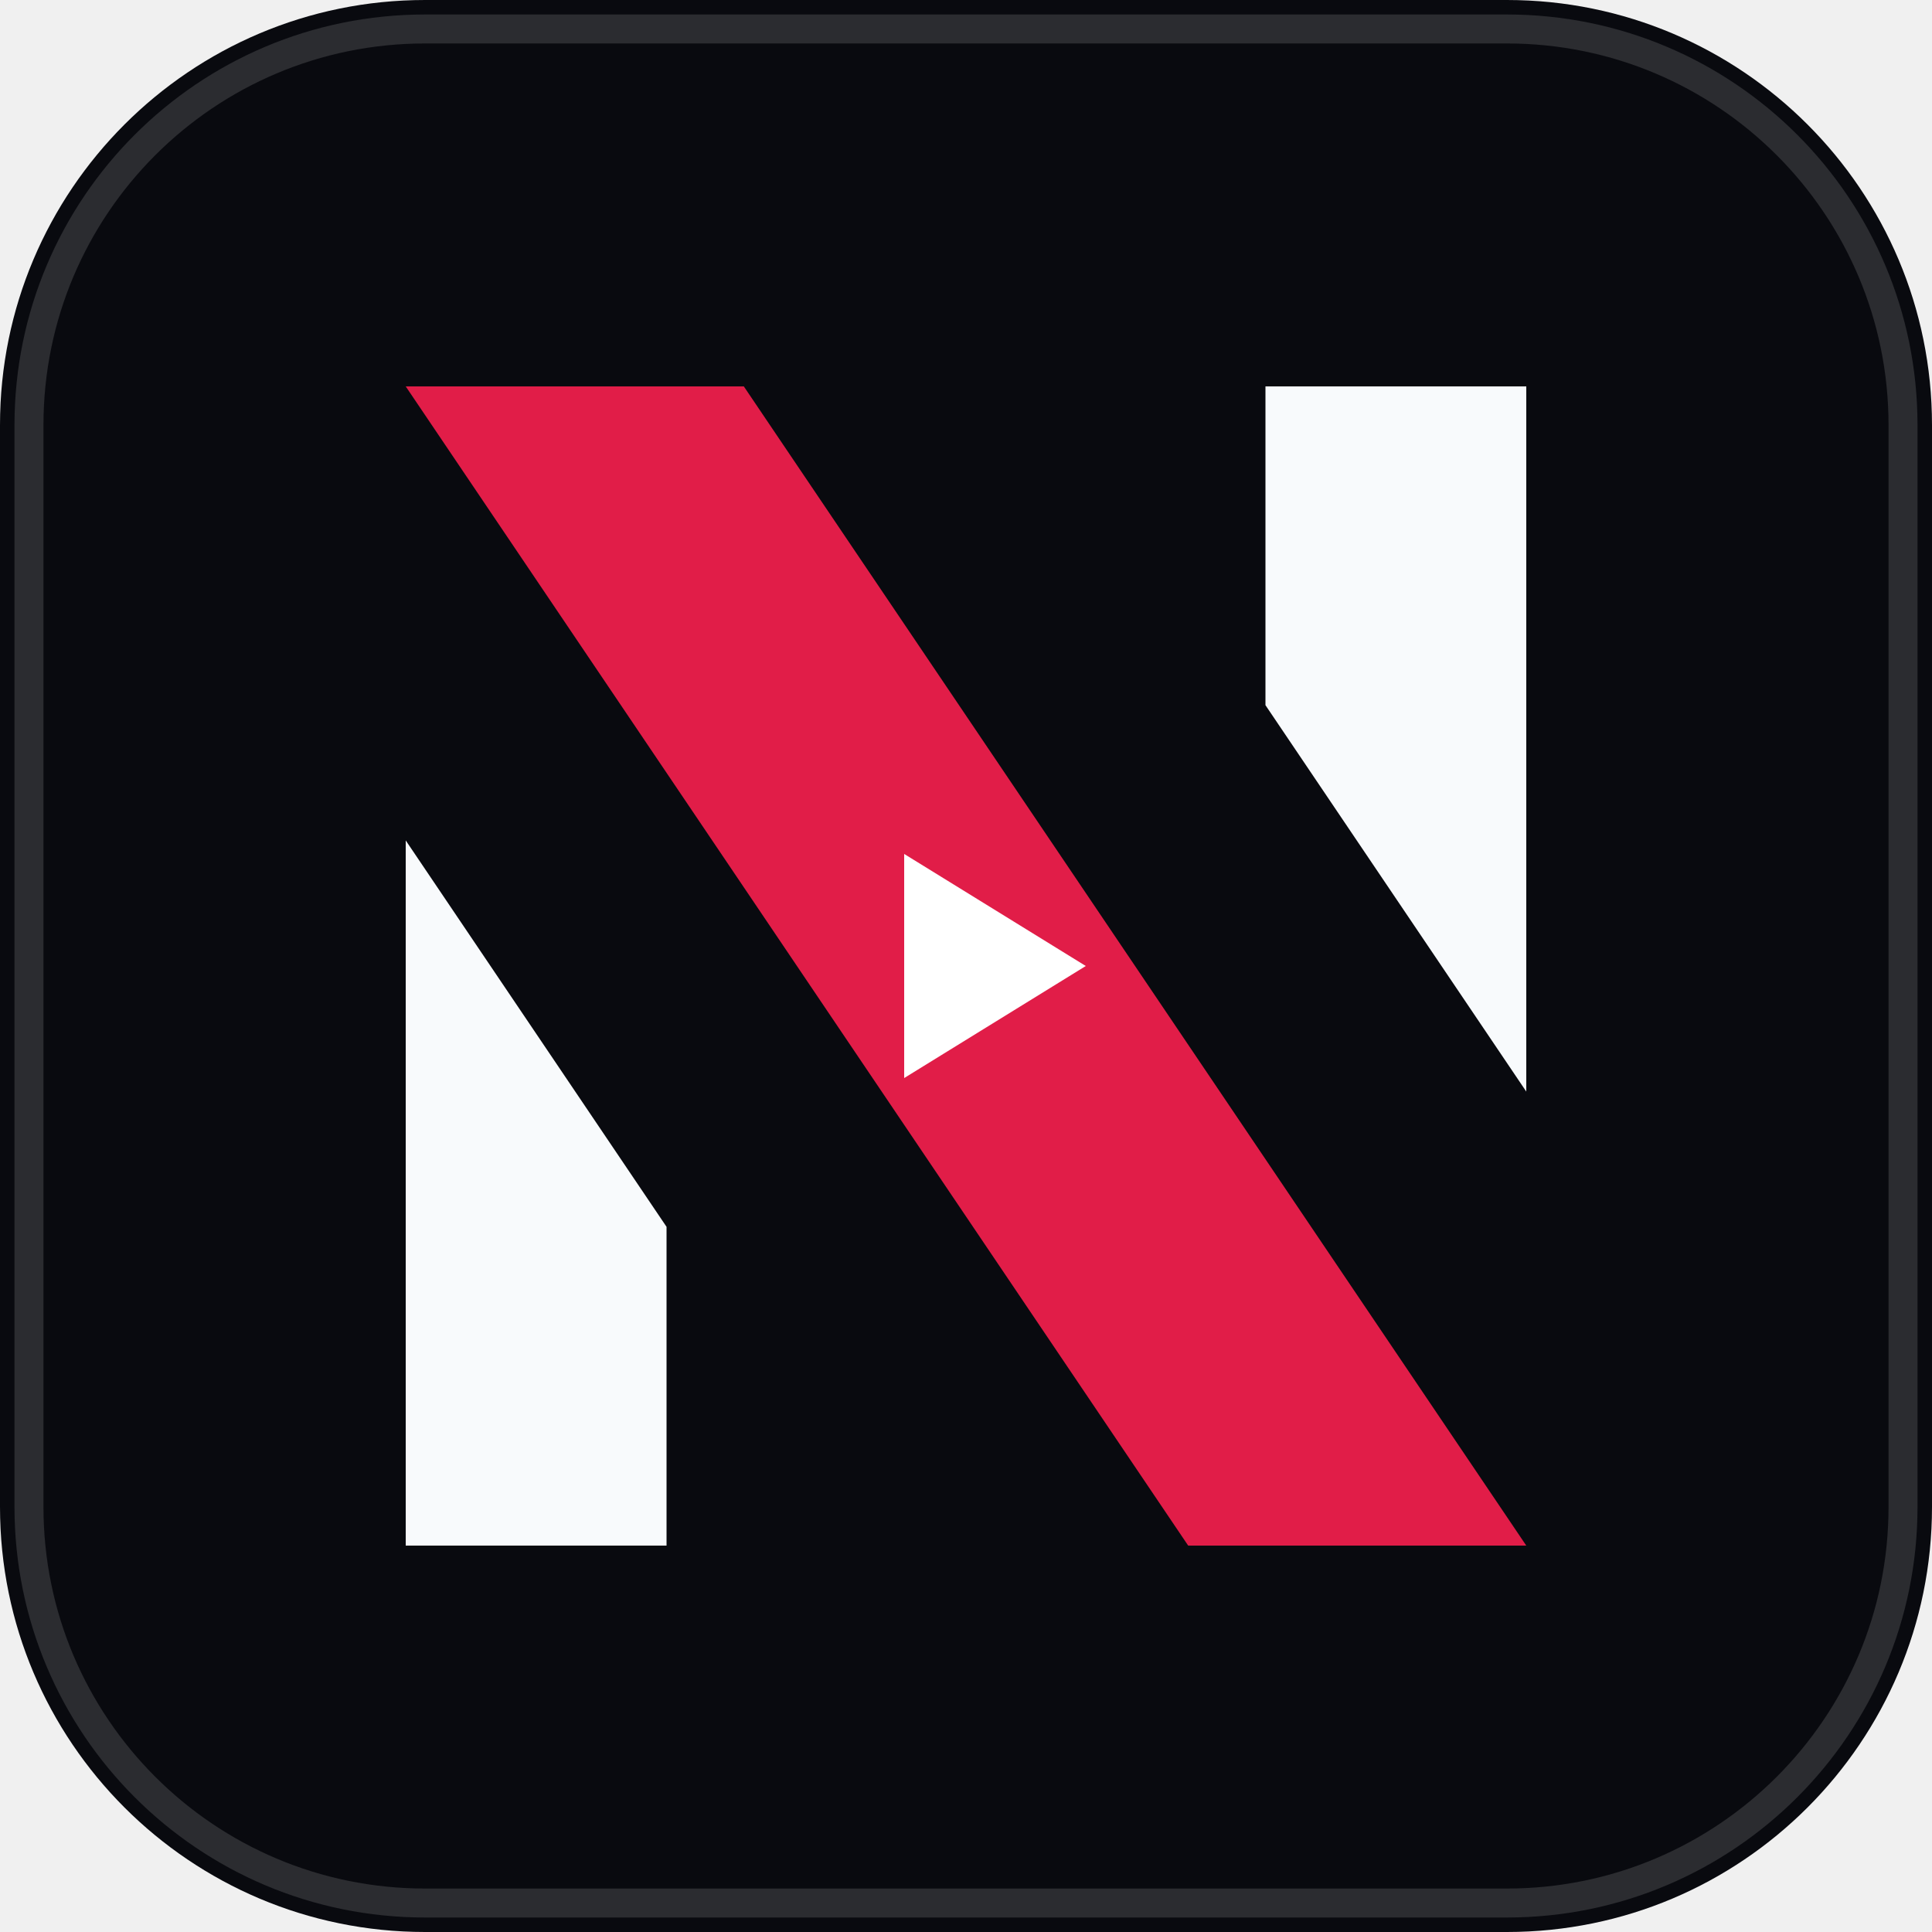
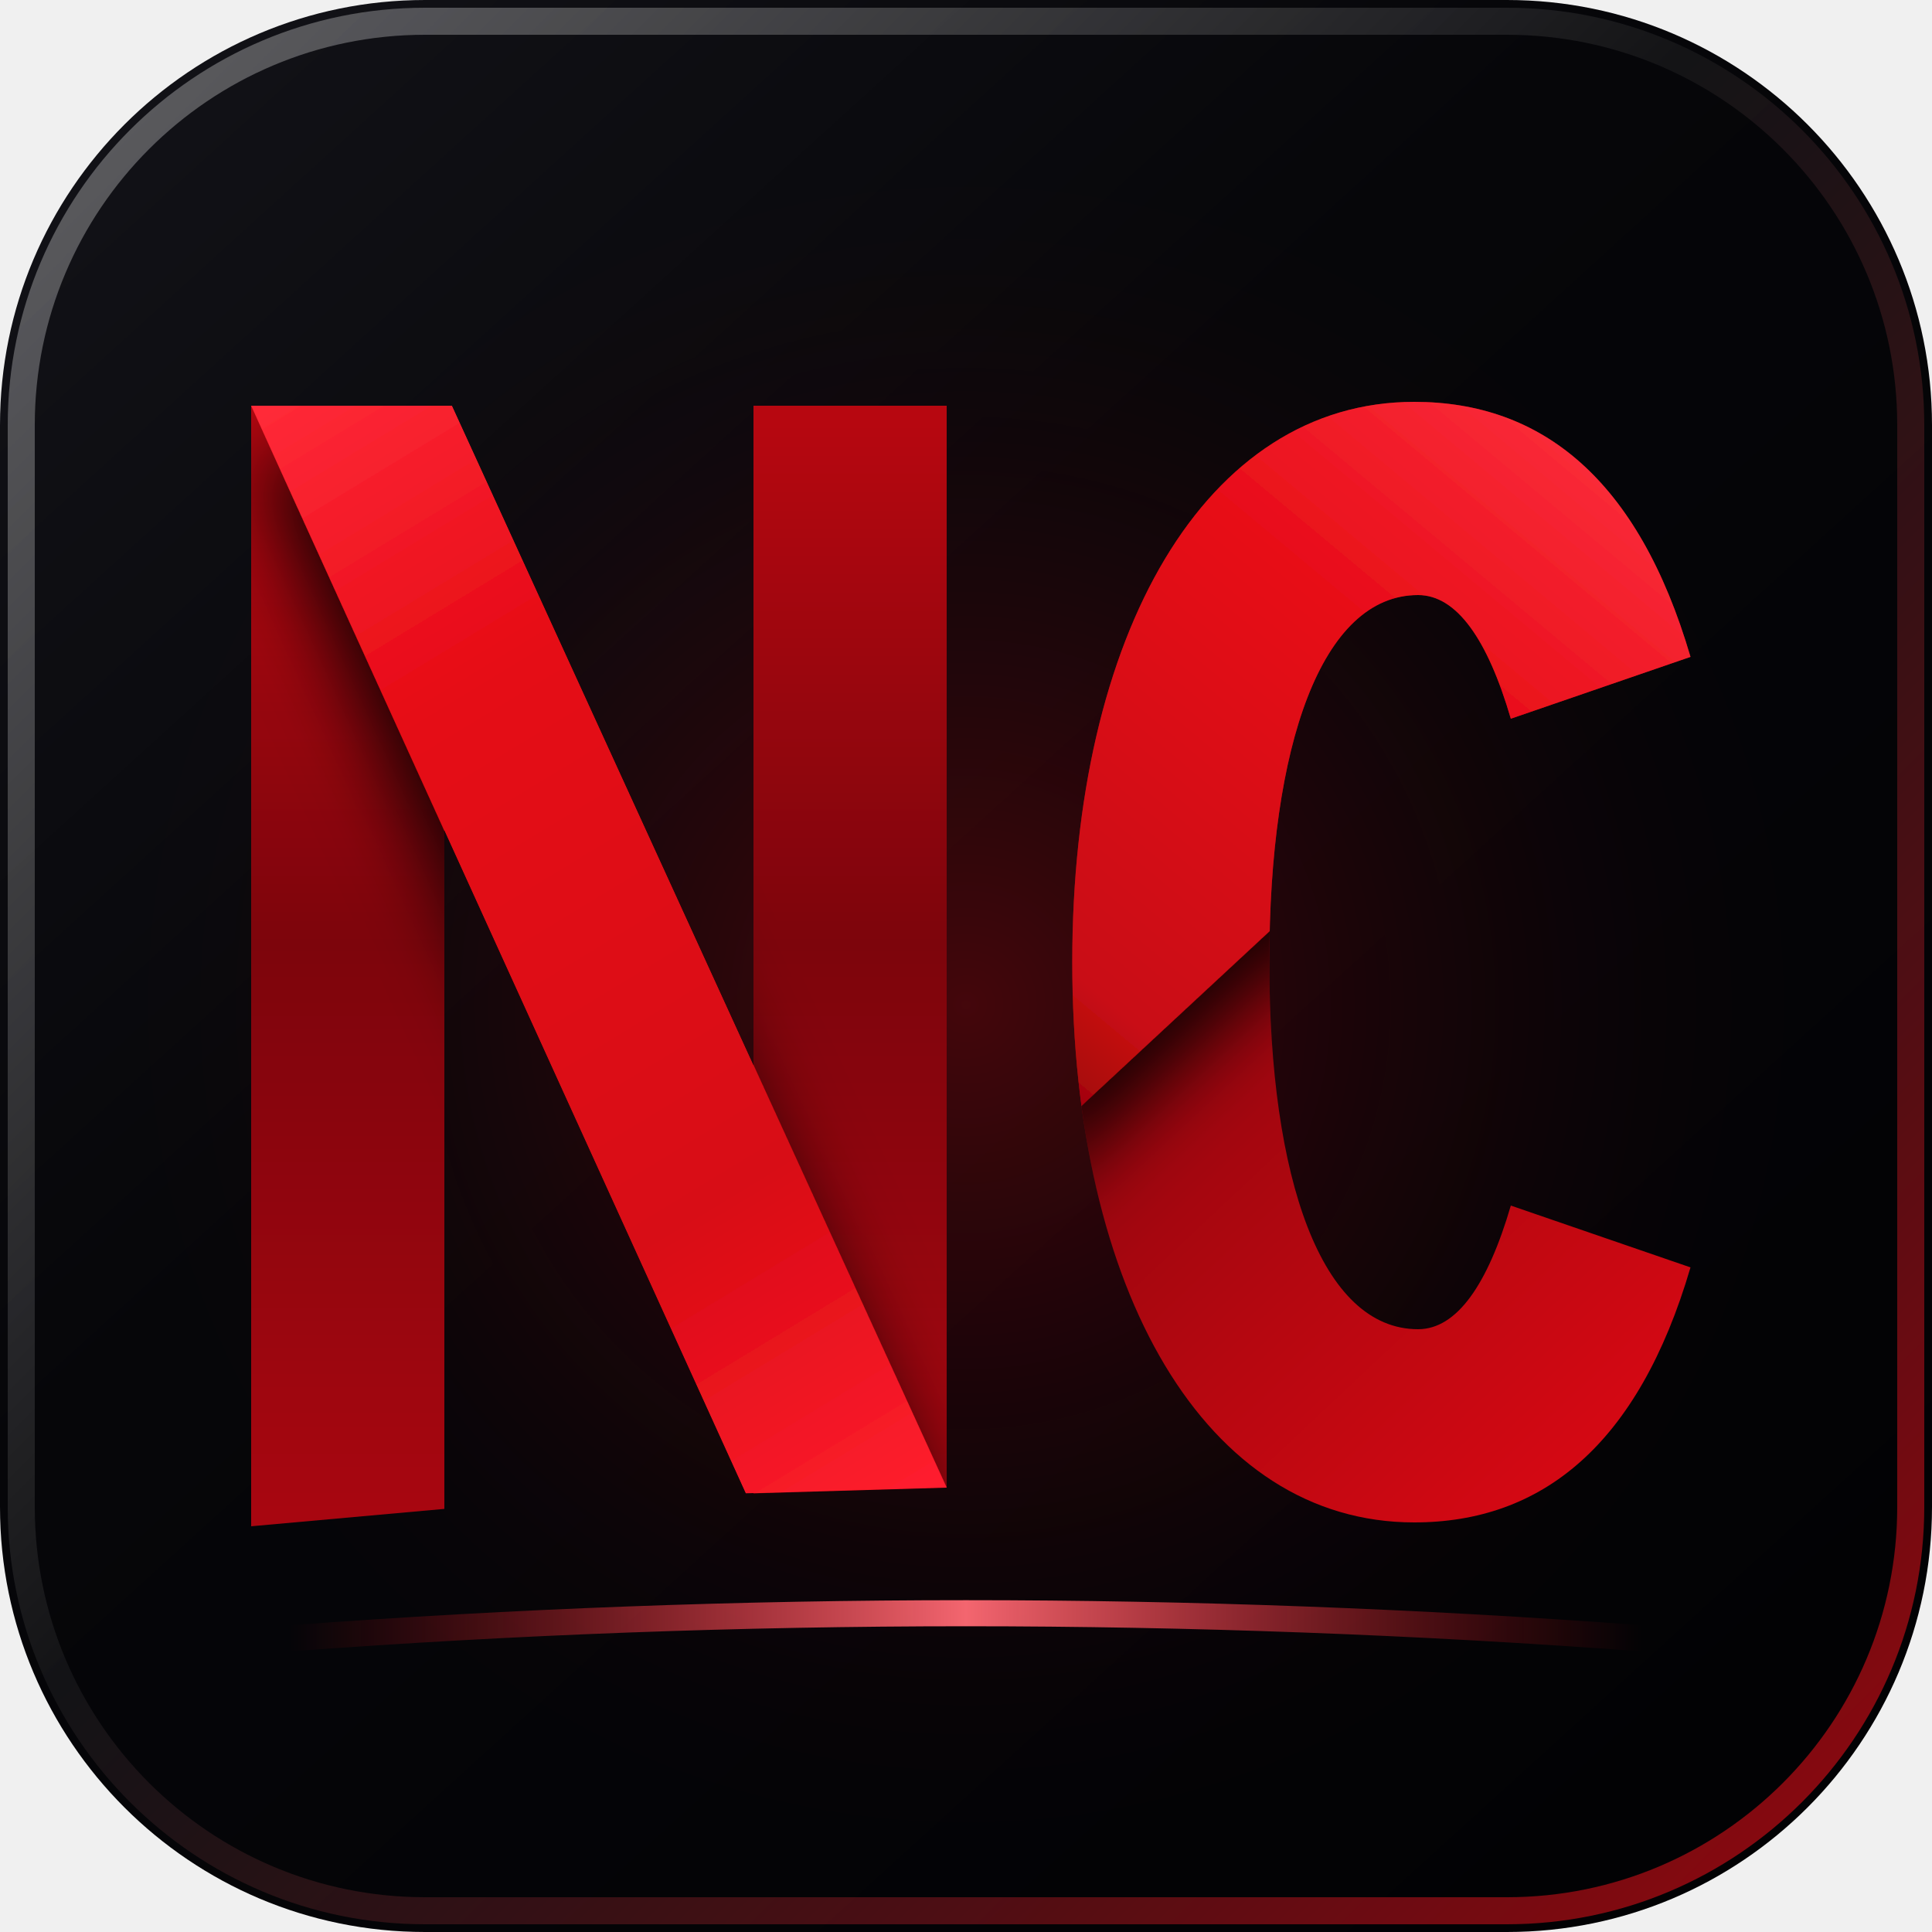
<svg xmlns="http://www.w3.org/2000/svg" width="512" height="512" viewBox="0 0 100 100" fill="none">
-   <rect width="100" height="100" rx="22" fill="#090A0F" />
-   <rect x="1.5" y="1.5" width="97" height="97" rx="20.5" stroke="#FFFFFF" stroke-opacity="0.14" stroke-width="1.5" />
-   <path d="M21 43.5 L34.5 63.5 V80 H21 V43.5 Z" fill="#F8FAFC" />
-   <path d="M65.5 20 H79 V56.5 L65.5 36.5 V20 Z" fill="#F8FAFC" />
-   <path d="M21 20 H38.5 L79 80 H61.5 L21 20 Z" fill="#E11D48" />
-   <path d="M46.8 44.2 L56.2 50 L46.8 55.8 V44.2 Z" fill="#FFFFFF" />
+   <defs>
+     <linearGradient id="bg" x1="10" y1="6" x2="90" y2="94" gradientUnits="userSpaceOnUse">
+       <stop offset="0%" stop-color="#111116" />
+       <stop offset="38%" stop-color="#060609" />
+       <stop offset="100%" stop-color="#020204" />
+     </linearGradient>
+     <linearGradient id="rim" x1="0" y1="0" x2="100" y2="100" gradientUnits="userSpaceOnUse">
+       <stop offset="0%" stop-color="#FFFFFF" stop-opacity="0.34" />
+       <stop offset="45%" stop-color="#27272A" stop-opacity="0.4" />
+       <stop offset="100%" stop-color="#E50914" stop-opacity="0.68" />
+     </linearGradient>
+     <radialGradient id="glow" cx="50" cy="52" r="46" gradientUnits="userSpaceOnUse">
+       <stop offset="0%" stop-color="#E50914" stop-opacity="0.28" />
+       <stop offset="58%" stop-color="#990610" stop-opacity="0.09" />
+       <stop offset="100%" stop-color="#000000" stop-opacity="0" />
+     </radialGradient>
+     <linearGradient id="npillar" x1="18" y1="21" x2="18" y2="79" gradientUnits="userSpaceOnUse">
+       <stop offset="0%" stop-color="#B80710" />
+       <stop offset="48%" stop-color="#7D050C" />
+       <stop offset="100%" stop-color="#A90610" />
+     </linearGradient>
+     <linearGradient id="ndiag" x1="14" y1="21" x2="48" y2="77" gradientUnits="userSpaceOnUse">
+       <stop offset="0%" stop-color="#FF2A38" />
+       <stop offset="28%" stop-color="#E50914" />
+       <stop offset="72%" stop-color="#D80813" />
+       <stop offset="100%" stop-color="#FF1F2E" />
+     </linearGradient>
+     <linearGradient id="clower" x1="56" y1="45" x2="87" y2="78" gradientUnits="userSpaceOnUse">
+       <stop offset="0%" stop-color="#83050D" />
+       <stop offset="52%" stop-color="#B50710" />
+       <stop offset="100%" stop-color="#DF0914" />
+     </linearGradient>
+     <linearGradient id="cupper" x1="86" y1="22" x2="56" y2="58" gradientUnits="userSpaceOnUse">
+       <stop offset="0%" stop-color="#FF3341" />
+       <stop offset="42%" stop-color="#E50914" />
+       <stop offset="88%" stop-color="#C90812" />
+       <stop offset="100%" stop-color="#9E060F" />
+     </linearGradient>
+     <linearGradient id="horizon" x1="15" y1="85" x2="85" y2="85" gradientUnits="userSpaceOnUse">
+       <stop offset="0%" stop-color="#E50914" stop-opacity="0" />
+       <stop offset="50%" stop-color="#FF6B75" stop-opacity="0.95" />
+       <stop offset="100%" stop-color="#E50914" stop-opacity="0" />
+     </linearGradient>
+     <filter id="fold" x="-30%" y="-30%" width="160%" height="160%">
+       <feDropShadow dx="0" dy="2.4" stdDeviation="2.1" flood-color="#000000" flood-opacity="0.88" />
+     </filter>
+     <clipPath id="nclip">
+       <path d="M 13 21 H 23 V 78.1 L 13 79 Z" />
+       <path d="M 39 21 H 49 V 77.0 L 39 77.3 Z" />
+       <path d="M 13 21 H 23.4 L 49 77.0 L 38.6 77.3 Z" />
+     </clipPath>
+     <clipPath id="cclip">
+       <path d="M 87.5 34.0 C 84.8 24.8, 79.8 20.8, 73.2 20.8 C 62.4 20.8, 55.5 32.8, 55.5 49.8 C 55.5 66.8, 62.4 78.8, 73.2 78.8 C 79.8 78.8, 84.8 74.8, 87.5 65.6 L 78.2 62.4 C 77.0 66.5, 75.4 68.8, 73.4 68.8 C 68.4 68.8, 65.7 61.0, 65.7 49.8 C 65.7 38.6, 68.4 30.8, 73.4 30.8 C 75.4 30.8, 77.0 33.1, 78.2 37.2 Z" />
+     </clipPath>
+   </defs>
+   <rect width="100" height="100" rx="22" fill="url(#bg)" />
+   <rect x="2" y="2" width="96" height="96" rx="20" fill="url(#glow)" />
+   <rect x="1.1" y="1.1" width="97.8" height="97.8" rx="20.9" stroke="url(#rim)" stroke-width="1.4" />
+   <g clip-path="url(#nclip)">
+     <path d="M 13 21 H 23 V 78.1 L 13 79 Z" fill="url(#npillar)" />
+     <path d="M 39 21 H 49 V 77.0 L 39 77.3 Z" fill="url(#npillar)" />
+     <g filter="url(#fold)">
+       <path d="M 13 21 H 23.4 L 49 77.0 L 38.6 77.3 Z" fill="url(#ndiag)" />
+     </g>
+   </g>
+   <g clip-path="url(#cclip)">
+     <path d="M 87.5 34.0 C 84.8 24.8, 79.8 20.8, 73.2 20.8 C 62.4 20.8, 55.5 32.8, 55.5 49.8 C 55.5 66.8, 62.4 78.8, 73.2 78.8 C 79.8 78.8, 84.8 74.8, 87.5 65.6 L 78.2 62.4 C 77.0 66.5, 75.4 68.8, 73.4 68.8 C 68.4 68.8, 65.7 61.0, 65.7 49.8 C 65.7 38.6, 68.4 30.8, 73.4 30.8 C 75.4 30.8, 77.0 33.1, 78.2 37.2 Z" fill="url(#clower)" />
+     <g filter="url(#fold)">
+       <path d="M 53 19 H 90 V 42 L 67 47 L 53 60 Z" fill="url(#cupper)" />
+     </g>
+   </g>
+   <path d="M 15 84.8 Q 50 82.2 85 84.8" stroke="url(#horizon)" stroke-width="1.35" stroke-linecap="round" />
</svg>
